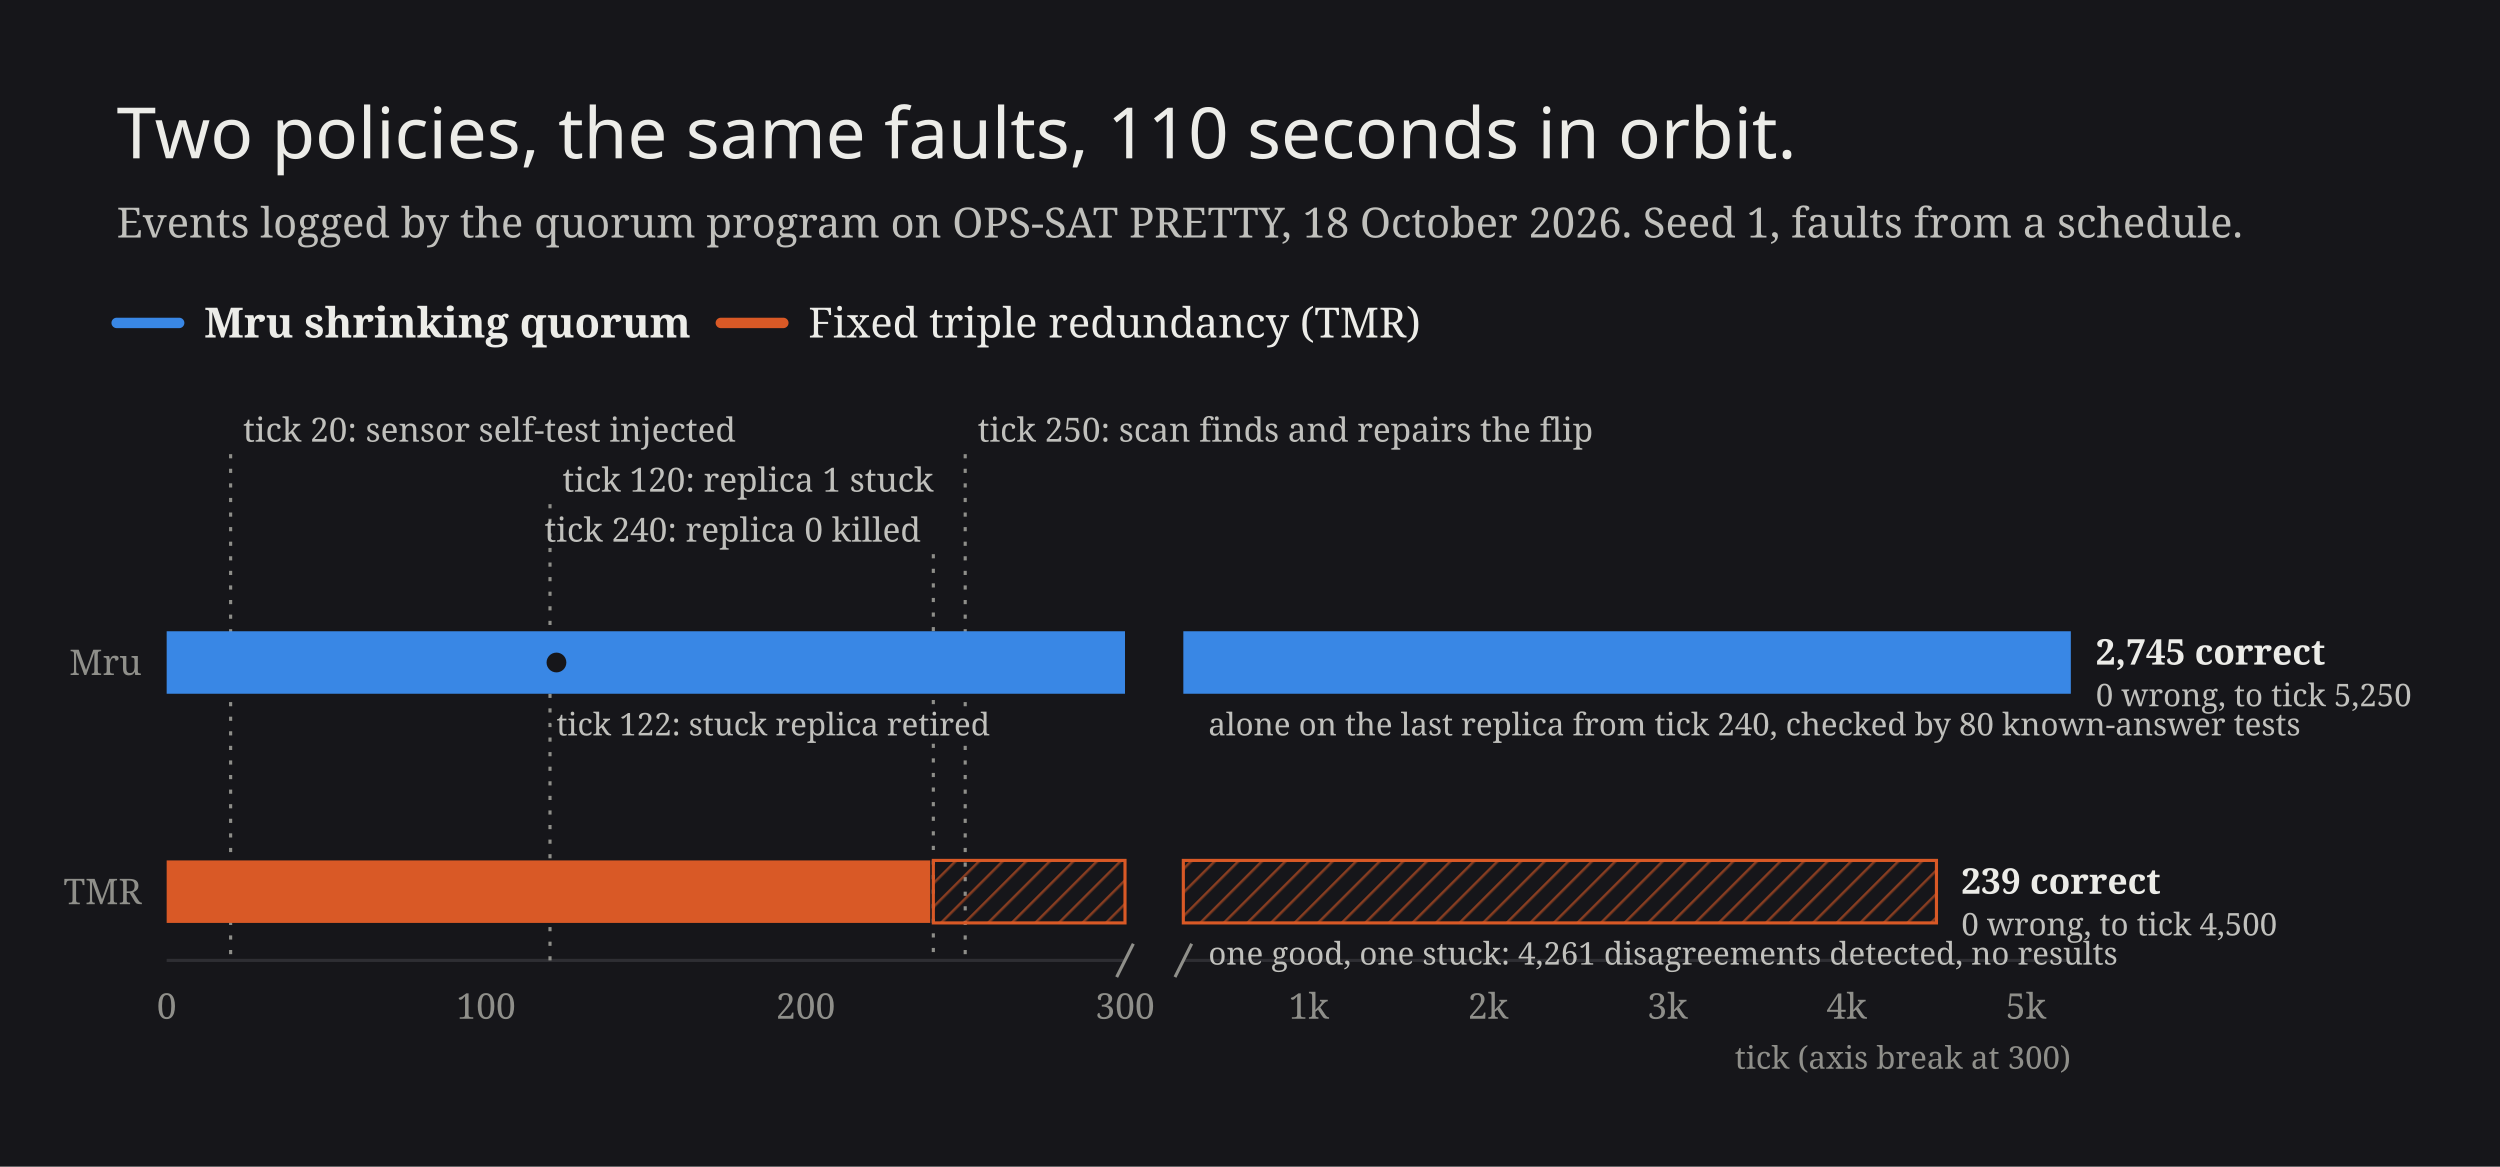
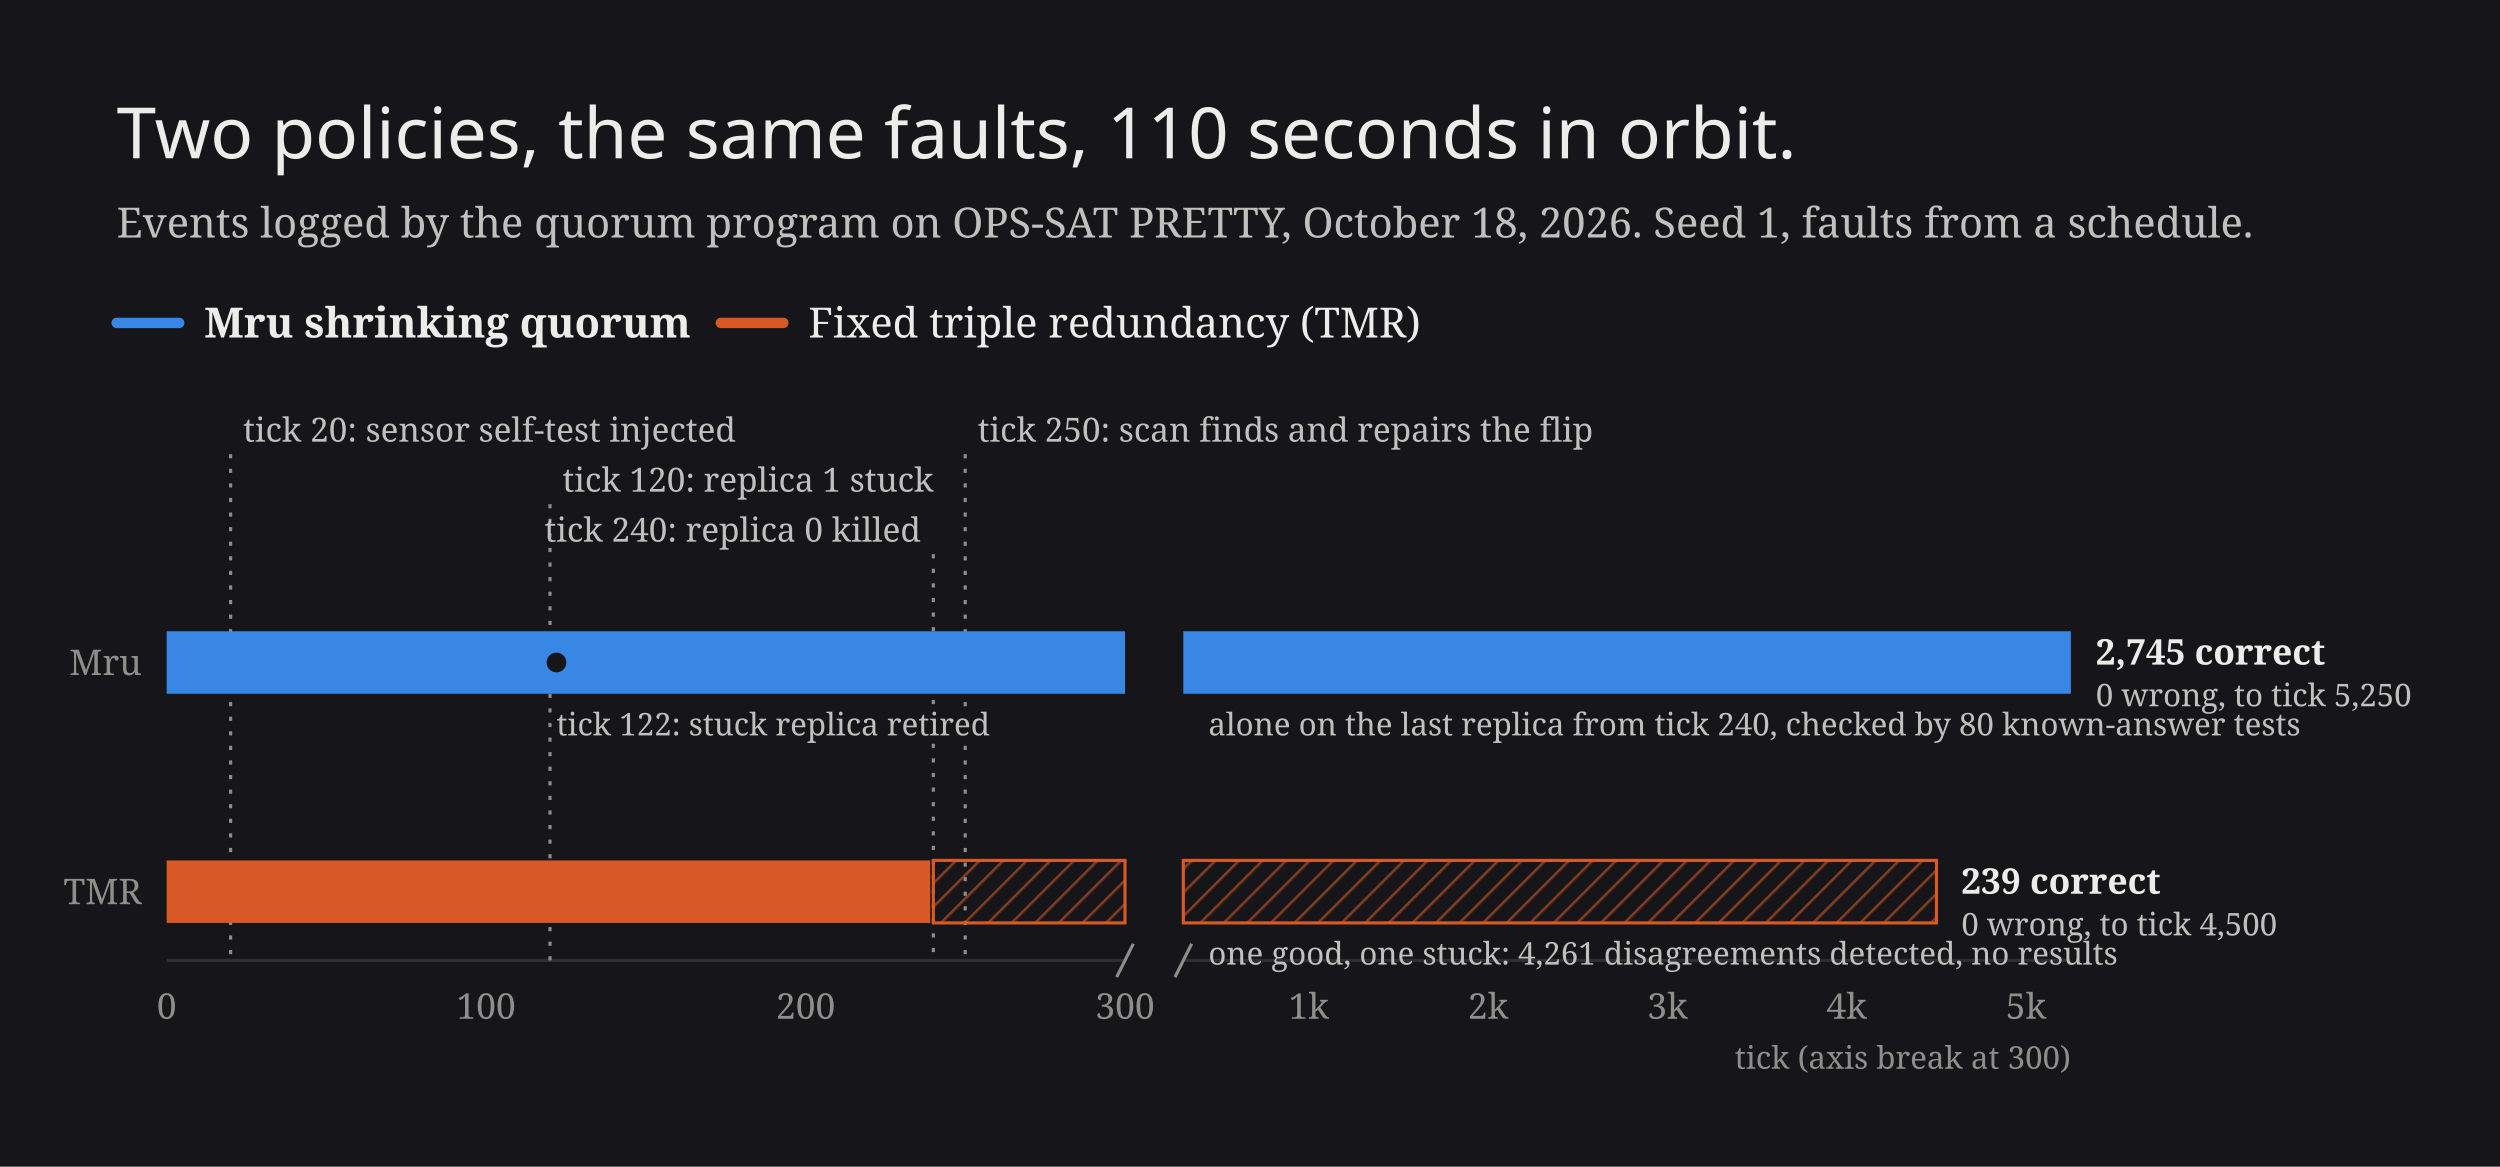
<svg xmlns="http://www.w3.org/2000/svg" width="1200" height="560" viewBox="0 0 1200 560">
  <style>text{font-family:Charter,'Source Serif 4',Georgia,serif;fill:#ecece8} .soft{fill:#c0c0bc} .faint{fill:#8f8f8a} .display{font-family:Futura,Jost,'Century Gothic',sans-serif;font-weight:500}</style>
  <defs>
    <pattern id="hatch" width="8" height="8" patternUnits="userSpaceOnUse" patternTransform="rotate(45)">
      <line x1="0" y1="0" x2="0" y2="8" stroke="#d95926" stroke-width="2.5" opacity="0.55" />
    </pattern>
  </defs>
  <rect width="1200" height="560" fill="#16161a" />
  <text class="display" x="56" y="76" font-size="34">Two policies, the same faults, 110 seconds in orbit.</text>
-   <text x="56" y="114" font-size="20" class="soft">Events logged by the quorum program on OPS-SAT PRETTY, 18 October 2026. Seed 1, faults from a schedule.</text>
+   <text x="56" y="114" font-size="20" class="soft">Events logged by the quorum program on OPS-SAT PRETTY, October 18, 2026. Seed 1, faults from a schedule.</text>
  <line x1="56" x2="86" y1="155" y2="155" stroke="#3987e5" stroke-width="5" stroke-linecap="round" />
  <text x="98" y="162" font-size="20" font-weight="700">Mru shrinking quorum</text>
  <line x1="346" x2="376" y1="155" y2="155" stroke="#d95926" stroke-width="5" stroke-linecap="round" />
  <text x="388" y="162" font-size="20" font-weight="400">Fixed triple redundancy (TMR)</text>
  <line x1="80" x2="540" y1="461" y2="461" stroke="#2e2e33" stroke-width="1.5" />
  <line x1="568" x2="994" y1="461" y2="461" stroke="#2e2e33" stroke-width="1.5" />
  <path d="M536 469 l8 -16 M564 469 l8 -16" fill="none" stroke="#8f8f8a" stroke-width="1.5" />
  <text x="80.0" y="489" font-size="17" text-anchor="middle" class="faint">0</text>
  <text x="233.3" y="489" font-size="17" text-anchor="middle" class="faint">100</text>
  <text x="386.7" y="489" font-size="17" text-anchor="middle" class="faint">200</text>
  <text x="540.0" y="489" font-size="17" text-anchor="middle" class="faint">300</text>
  <text x="628.2" y="489" font-size="17" text-anchor="middle" class="faint">1k</text>
  <text x="714.3" y="489" font-size="17" text-anchor="middle" class="faint">2k</text>
  <text x="800.4" y="489" font-size="17" text-anchor="middle" class="faint">3k</text>
  <text x="886.4" y="489" font-size="17" text-anchor="middle" class="faint">4k</text>
  <text x="972.5" y="489" font-size="17" text-anchor="middle" class="faint">5k</text>
  <text x="994" y="513" font-size="15" text-anchor="end" class="faint">tick (axis break at 300)</text>
  <line x1="110.7" x2="110.7" y1="218" y2="461" stroke="#8f8f8a" stroke-width="1.5" stroke-dasharray="2 5" />
  <text x="116.7" y="212" font-size="16" text-anchor="start" class="soft">tick 20: sensor self-test injected</text>
  <line x1="264.0" x2="264.0" y1="242" y2="461" stroke="#8f8f8a" stroke-width="1.5" stroke-dasharray="2 5" />
  <text x="270.0" y="236" font-size="16" text-anchor="start" class="soft">tick 120: replica 1 stuck</text>
  <line x1="448.0" x2="448.0" y1="266" y2="461" stroke="#8f8f8a" stroke-width="1.5" stroke-dasharray="2 5" />
  <text x="442.0" y="260" font-size="16" text-anchor="end" class="soft">tick 240: replica 0 killed</text>
  <line x1="463.3" x2="463.3" y1="218" y2="461" stroke="#8f8f8a" stroke-width="1.5" stroke-dasharray="2 5" />
  <text x="469.3" y="212" font-size="16" text-anchor="start" class="soft">tick 250: scan finds and repairs the flip</text>
  <rect x="80" y="303" width="460.0" height="30" fill="#3987e5" />
  <rect x="568" y="303" width="426.0" height="30" fill="#3987e5" />
  <circle cx="267.1" cy="318" r="6" fill="#16161a" stroke="#3987e5" stroke-width="2.5" />
  <text x="267.1" y="353" font-size="15" text-anchor="start" class="soft" paint-order="stroke" stroke="#16161a" stroke-width="6" stroke-linejoin="round">tick 122: stuck replica retired</text>
  <text x="1006" y="319" font-size="17" font-weight="700" fill="#ecece8">2,745 correct</text>
  <text x="1006" y="339" font-size="15" class="soft">0 wrong, to tick 5,250</text>
  <text x="580.0" y="353" font-size="15" class="soft">alone on the last replica from tick 240, checked by 80 known-answer tests</text>
  <rect x="80" y="413" width="366.5" height="30" fill="#d95926" />
  <rect x="448.0" y="413" width="92.0" height="30" fill="url(#hatch)" stroke="#d95926" stroke-width="1.5" />
  <rect x="568" y="413" width="361.5" height="30" fill="url(#hatch)" stroke="#d95926" stroke-width="1.5" />
  <text x="941.455" y="429" font-size="17" font-weight="700" fill="#ecece8">239 correct</text>
  <text x="941.455" y="449" font-size="15" class="soft">0 wrong, to tick 4,500</text>
  <text x="580.0" y="463" font-size="15" class="soft">one good, one stuck: 4,261 disagreements detected, no results</text>
  <text x="68" y="324" font-size="17" text-anchor="end" class="faint">Mru</text>
  <text x="68" y="434" font-size="17" text-anchor="end" class="faint">TMR</text>
</svg>
